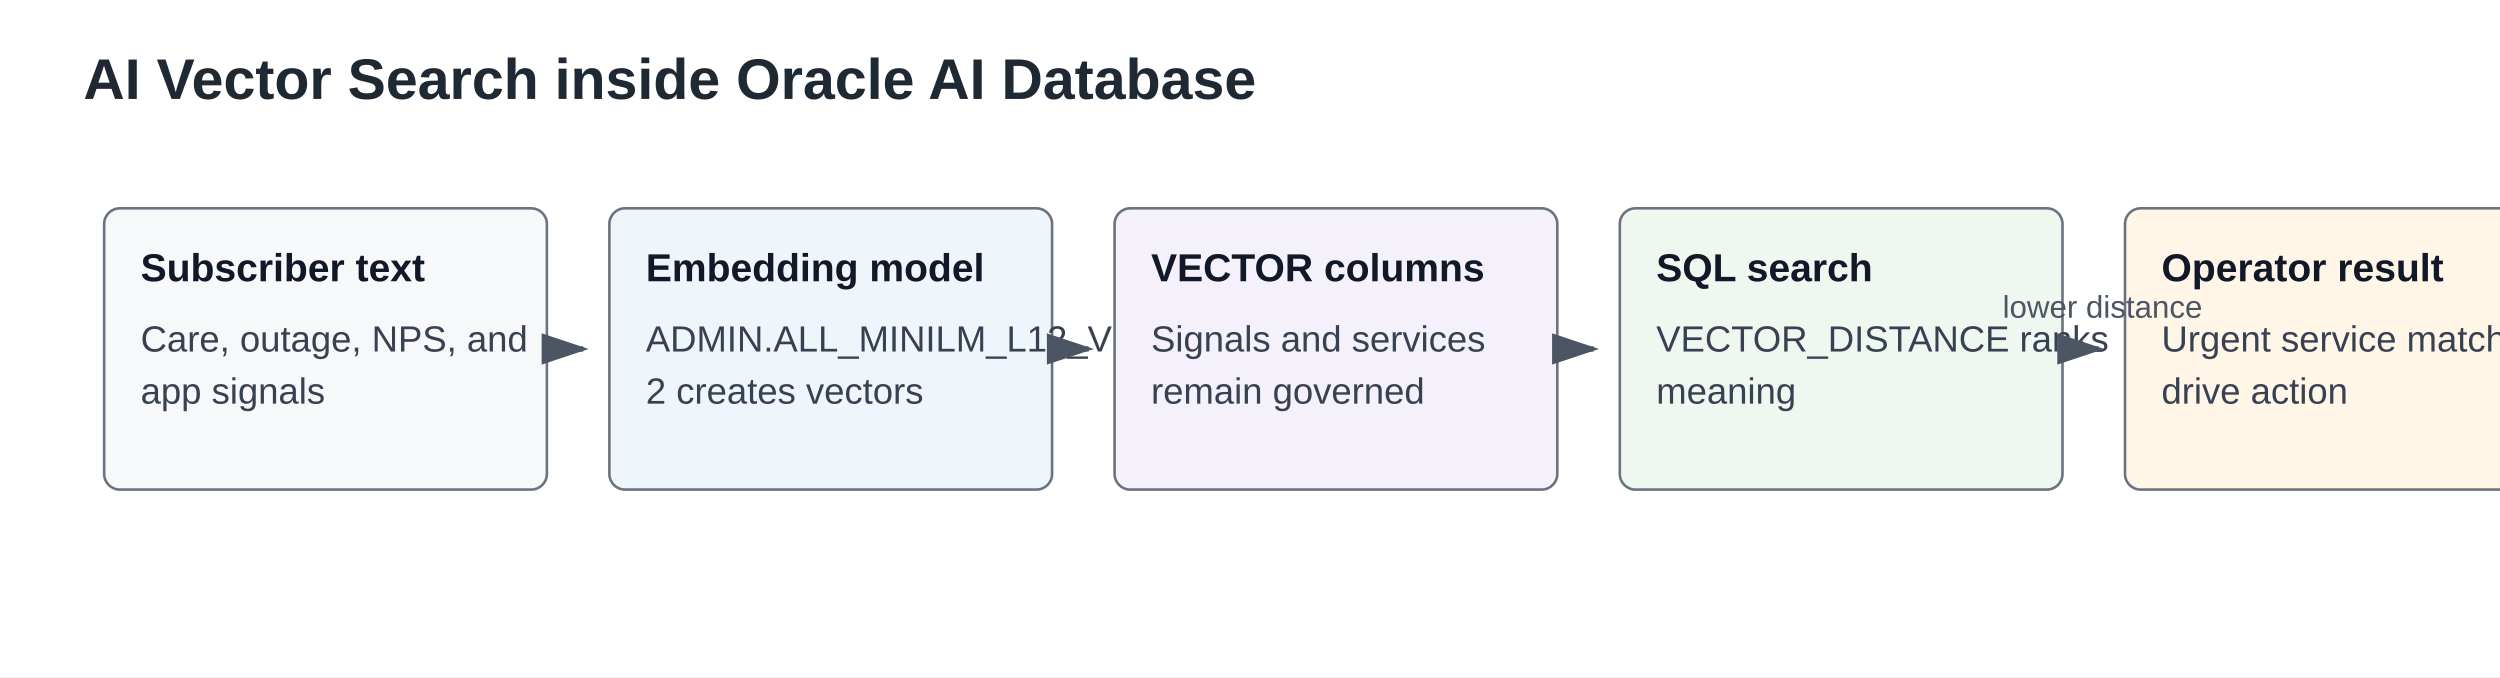
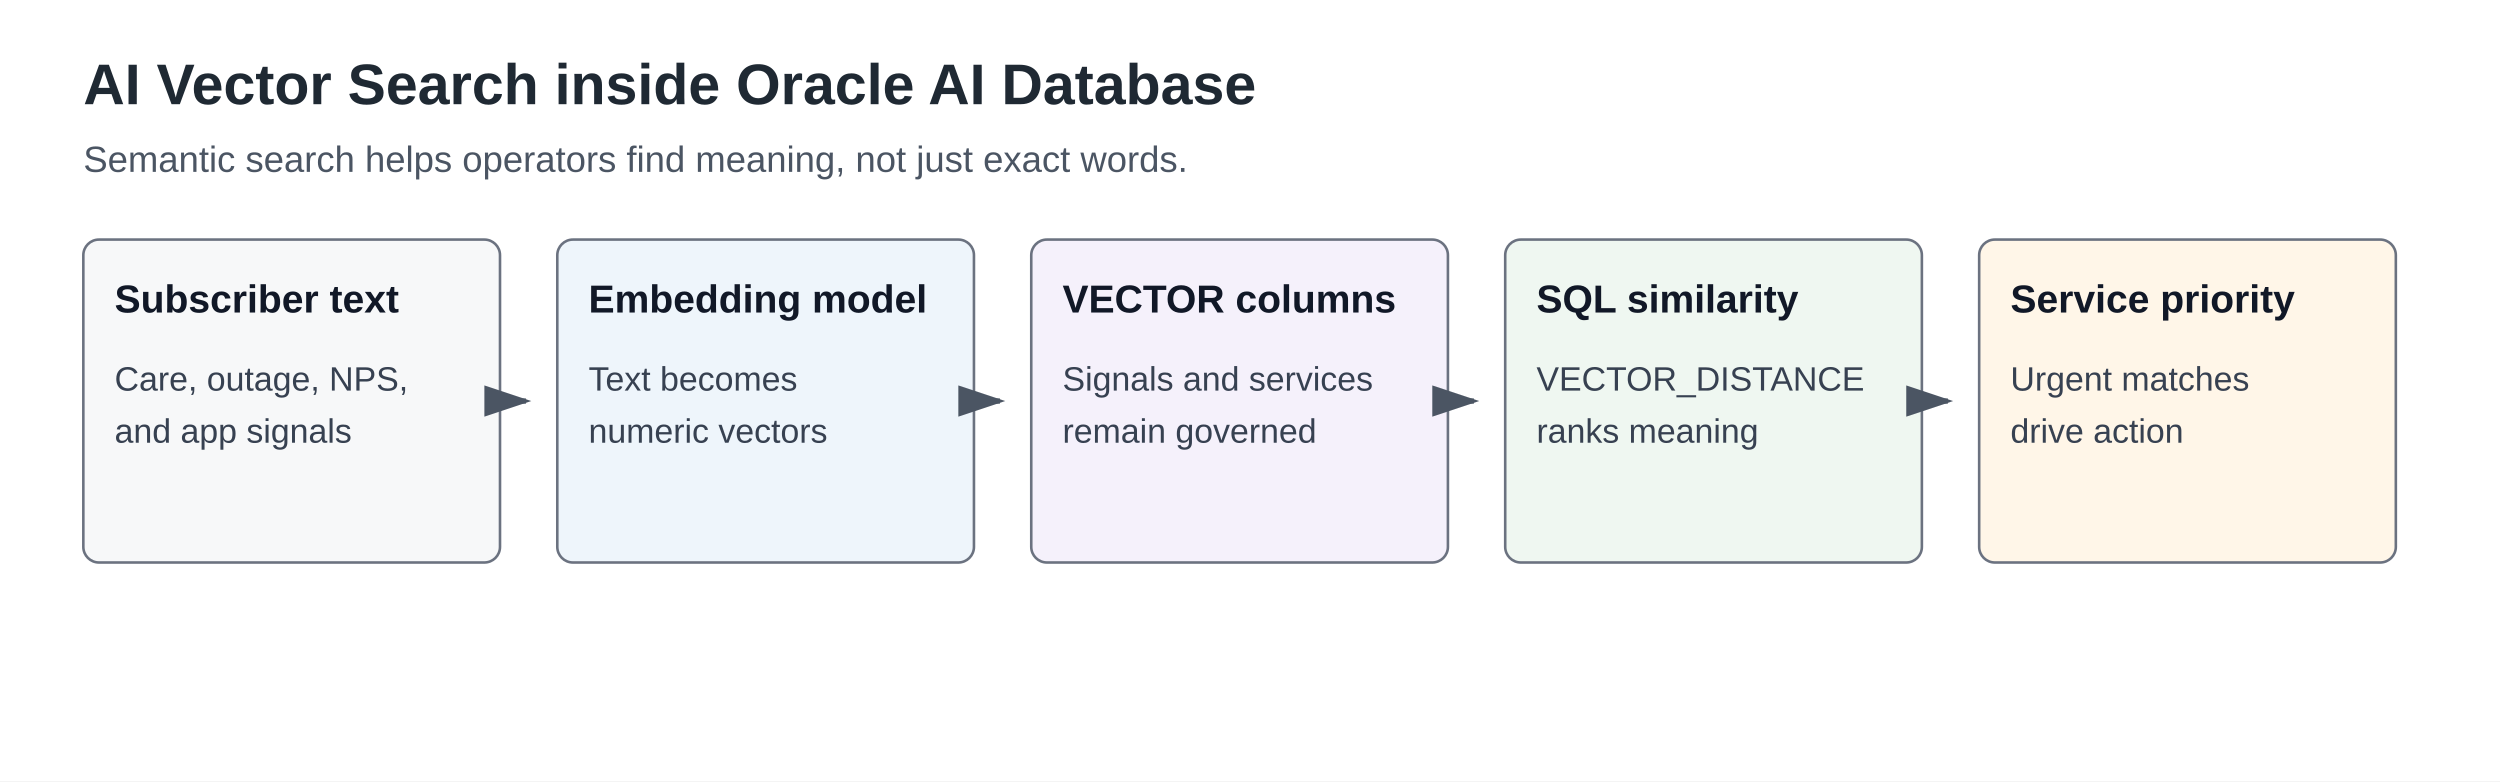
- <svg xmlns="http://www.w3.org/2000/svg" width="960" height="260" viewBox="0 0 960 260" role="img" aria-label="AI Vector Search inside Oracle AI Database">
+ <svg xmlns="http://www.w3.org/2000/svg" width="960" height="300" viewBox="0 0 960 300" role="img" aria-label="AI Vector Search inside Oracle AI Database">
  <defs>
    <marker id="arrow" markerWidth="10" markerHeight="10" refX="8" refY="3" orient="auto">
      <path d="M0,0 L0,6 L9,3 z" fill="#4b5563" />
    </marker>
  </defs>
-   <rect width="960" height="260" fill="#ffffff" />
-   <text x="32" y="38" font-family="Arial, sans-serif" font-size="22" font-weight="700" fill="#1f2933">AI Vector Search inside Oracle AI Database</text>
-   <rect x="40" y="80" width="170" height="108" rx="6" fill="#f7f8f9" stroke="#6b7280" />
-   <text x="54" y="108" font-family="Arial, sans-serif" font-size="15" font-weight="700" fill="#111827">Subscriber text</text>
-   <text x="54" y="135" font-family="Arial, sans-serif" font-size="14" fill="#374151">Care, outage, NPS, and</text>
-   <text x="54" y="155" font-family="Arial, sans-serif" font-size="14" fill="#374151">app signals</text>
-   <rect x="234" y="80" width="170" height="108" rx="6" fill="#eef5fb" stroke="#6b7280" />
-   <text x="248" y="108" font-family="Arial, sans-serif" font-size="15" font-weight="700" fill="#111827">Embedding model</text>
-   <text x="248" y="135" font-family="Arial, sans-serif" font-size="14" fill="#374151">ADMIN.ALL_MINILM_L12_V</text>
-   <text x="248" y="155" font-family="Arial, sans-serif" font-size="14" fill="#374151">2 creates vectors</text>
-   <rect x="428" y="80" width="170" height="108" rx="6" fill="#f5f1fb" stroke="#6b7280" />
-   <text x="442" y="108" font-family="Arial, sans-serif" font-size="15" font-weight="700" fill="#111827">VECTOR columns</text>
-   <text x="442" y="135" font-family="Arial, sans-serif" font-size="14" fill="#374151">Signals and services</text>
-   <text x="442" y="155" font-family="Arial, sans-serif" font-size="14" fill="#374151">remain governed</text>
-   <rect x="622" y="80" width="170" height="108" rx="6" fill="#eff7f1" stroke="#6b7280" />
-   <text x="636" y="108" font-family="Arial, sans-serif" font-size="15" font-weight="700" fill="#111827">SQL search</text>
-   <text x="636" y="135" font-family="Arial, sans-serif" font-size="14" fill="#374151">VECTOR_DISTANCE ranks</text>
-   <text x="636" y="155" font-family="Arial, sans-serif" font-size="14" fill="#374151">meaning</text>
-   <rect x="816" y="80" width="170" height="108" rx="6" fill="#fff6e8" stroke="#6b7280" />
-   <text x="830" y="108" font-family="Arial, sans-serif" font-size="15" font-weight="700" fill="#111827">Operator result</text>
-   <text x="830" y="135" font-family="Arial, sans-serif" font-size="14" fill="#374151">Urgent service matches</text>
-   <text x="830" y="155" font-family="Arial, sans-serif" font-size="14" fill="#374151">drive action</text>
-   <line x1="210" y1="134.0" x2="224" y2="134.0" stroke="#4b5563" stroke-width="2" marker-end="url(#arrow)" />
-   <line x1="404" y1="134.0" x2="418" y2="134.0" stroke="#4b5563" stroke-width="2" marker-end="url(#arrow)" />
-   <line x1="598" y1="134.0" x2="612" y2="134.0" stroke="#4b5563" stroke-width="2" marker-end="url(#arrow)" />
-   <line x1="792" y1="134.0" x2="806" y2="134.0" stroke="#4b5563" stroke-width="2" marker-end="url(#arrow)" />
-   <text x="769.0" y="122.0" font-family="Arial, sans-serif" font-size="12" fill="#4b5563">lower distance</text>
+   <rect width="960" height="300" fill="#ffffff" />
+   <text x="32" y="40" font-family="Arial, sans-serif" font-size="22" font-weight="700" fill="#1f2933">AI Vector Search inside Oracle AI Database</text>
+   <text x="32" y="66" font-family="Arial, sans-serif" font-size="14" fill="#4b5563">Semantic search helps operators find meaning, not just exact words.</text>
+   <rect x="32" y="92" width="160" height="124" rx="6" fill="#f7f8f9" stroke="#6b7280" />
+   <text x="44" y="120" font-family="Arial, sans-serif" font-size="15" font-weight="700" fill="#111827">Subscriber text</text>
+   <text x="44" y="150" font-family="Arial, sans-serif" font-size="13" fill="#374151">Care, outage, NPS,</text>
+   <text x="44" y="170" font-family="Arial, sans-serif" font-size="13" fill="#374151">and app signals</text>
+   <line x1="192" y1="154.0" x2="202" y2="154.0" stroke="#4b5563" stroke-width="2" marker-end="url(#arrow)" />
+   <rect x="214" y="92" width="160" height="124" rx="6" fill="#eef5fb" stroke="#6b7280" />
+   <text x="226" y="120" font-family="Arial, sans-serif" font-size="15" font-weight="700" fill="#111827">Embedding model</text>
+   <text x="226" y="150" font-family="Arial, sans-serif" font-size="13" fill="#374151">Text becomes</text>
+   <text x="226" y="170" font-family="Arial, sans-serif" font-size="13" fill="#374151">numeric vectors</text>
+   <line x1="374" y1="154.0" x2="384" y2="154.0" stroke="#4b5563" stroke-width="2" marker-end="url(#arrow)" />
+   <rect x="396" y="92" width="160" height="124" rx="6" fill="#f5f1fb" stroke="#6b7280" />
+   <text x="408" y="120" font-family="Arial, sans-serif" font-size="15" font-weight="700" fill="#111827">VECTOR columns</text>
+   <text x="408" y="150" font-family="Arial, sans-serif" font-size="13" fill="#374151">Signals and services</text>
+   <text x="408" y="170" font-family="Arial, sans-serif" font-size="13" fill="#374151">remain governed</text>
+   <line x1="556" y1="154.0" x2="566" y2="154.0" stroke="#4b5563" stroke-width="2" marker-end="url(#arrow)" />
+   <rect x="578" y="92" width="160" height="124" rx="6" fill="#eff7f1" stroke="#6b7280" />
+   <text x="590" y="120" font-family="Arial, sans-serif" font-size="15" font-weight="700" fill="#111827">SQL similarity</text>
+   <text x="590" y="150" font-family="Arial, sans-serif" font-size="13" fill="#374151">VECTOR_DISTANCE</text>
+   <text x="590" y="170" font-family="Arial, sans-serif" font-size="13" fill="#374151">ranks meaning</text>
+   <line x1="738" y1="154.0" x2="748" y2="154.0" stroke="#4b5563" stroke-width="2" marker-end="url(#arrow)" />
+   <rect x="760" y="92" width="160" height="124" rx="6" fill="#fff6e8" stroke="#6b7280" />
+   <text x="772" y="120" font-family="Arial, sans-serif" font-size="15" font-weight="700" fill="#111827">Service priority</text>
+   <text x="772" y="150" font-family="Arial, sans-serif" font-size="13" fill="#374151">Urgent matches</text>
+   <text x="772" y="170" font-family="Arial, sans-serif" font-size="13" fill="#374151">drive action</text>
</svg>
